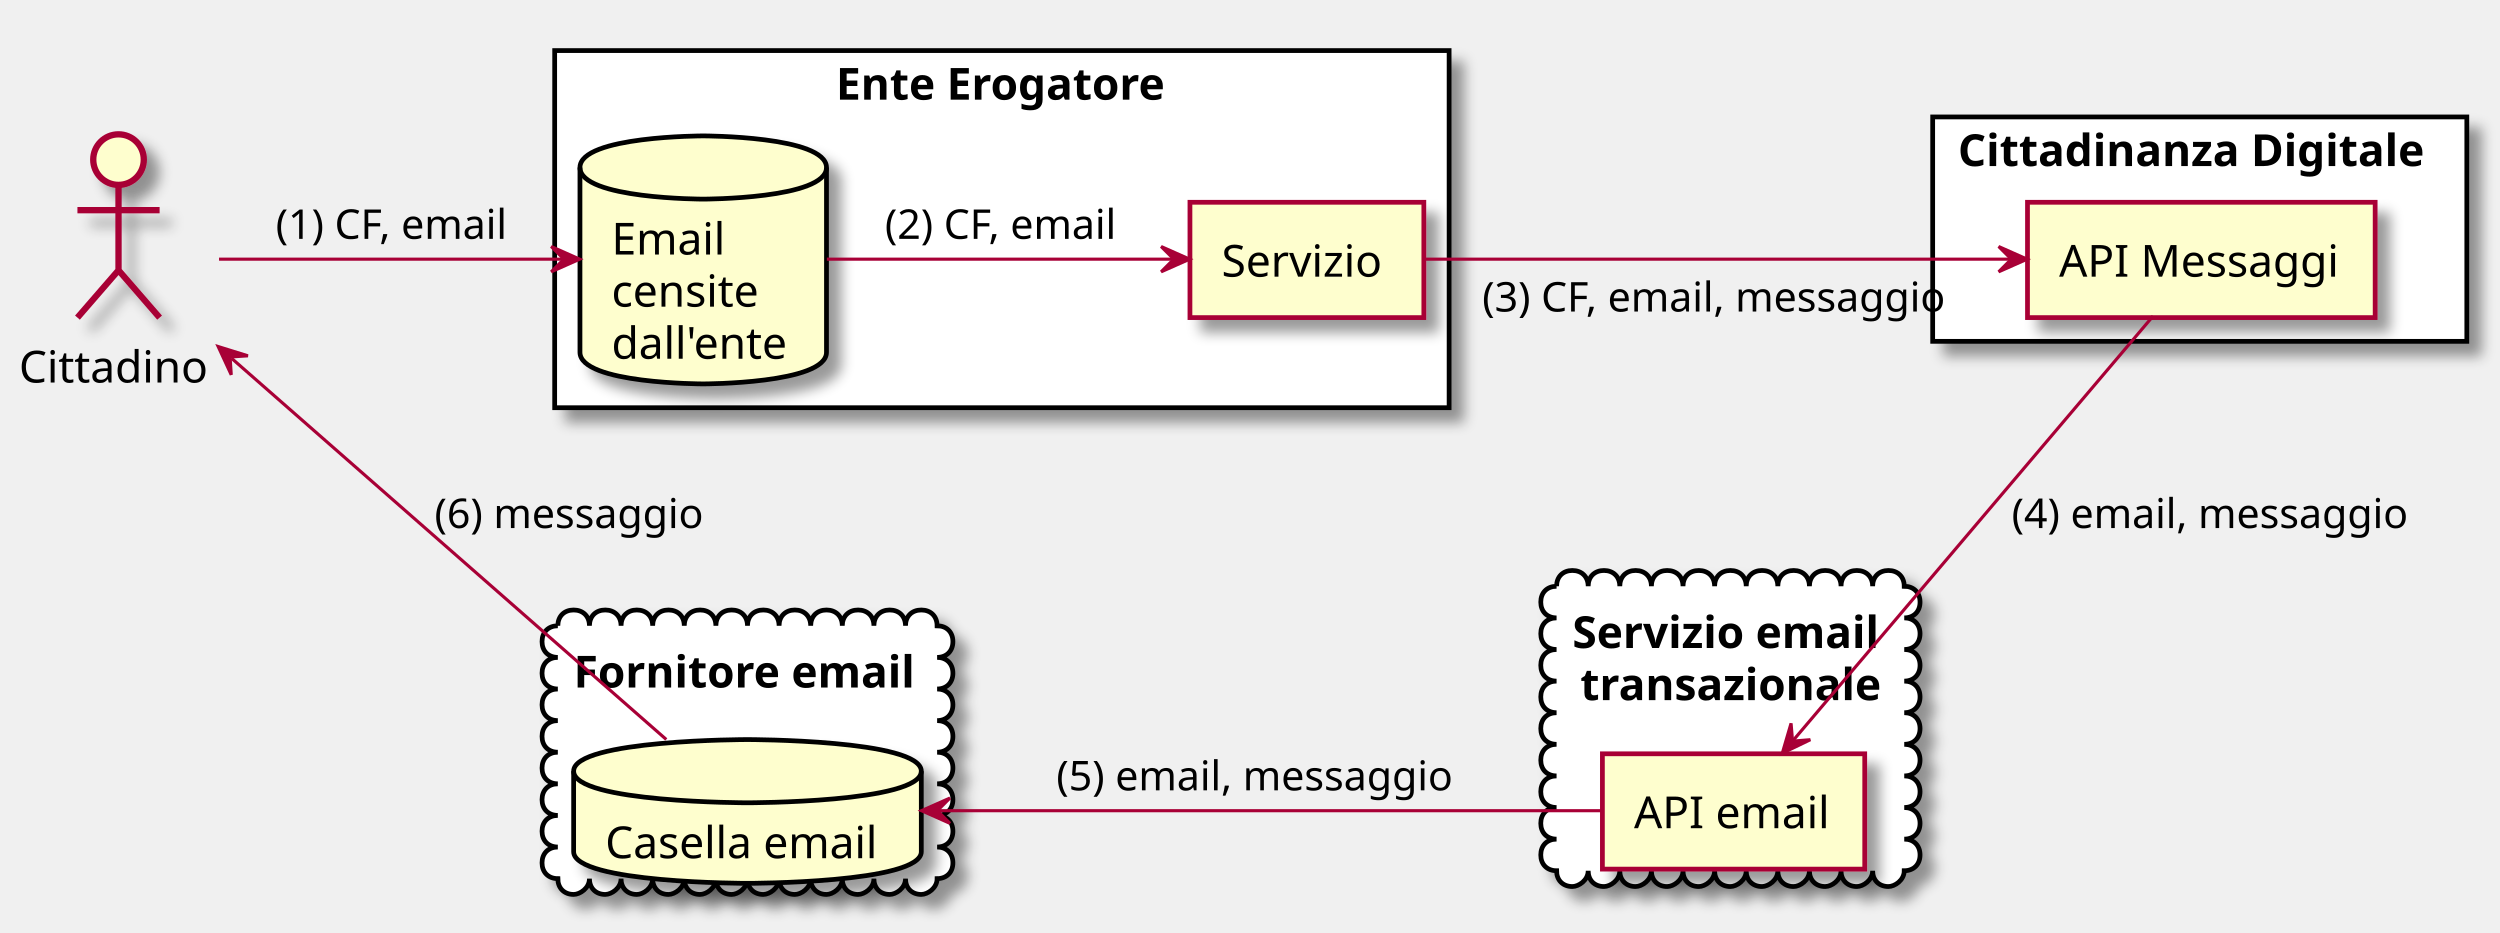
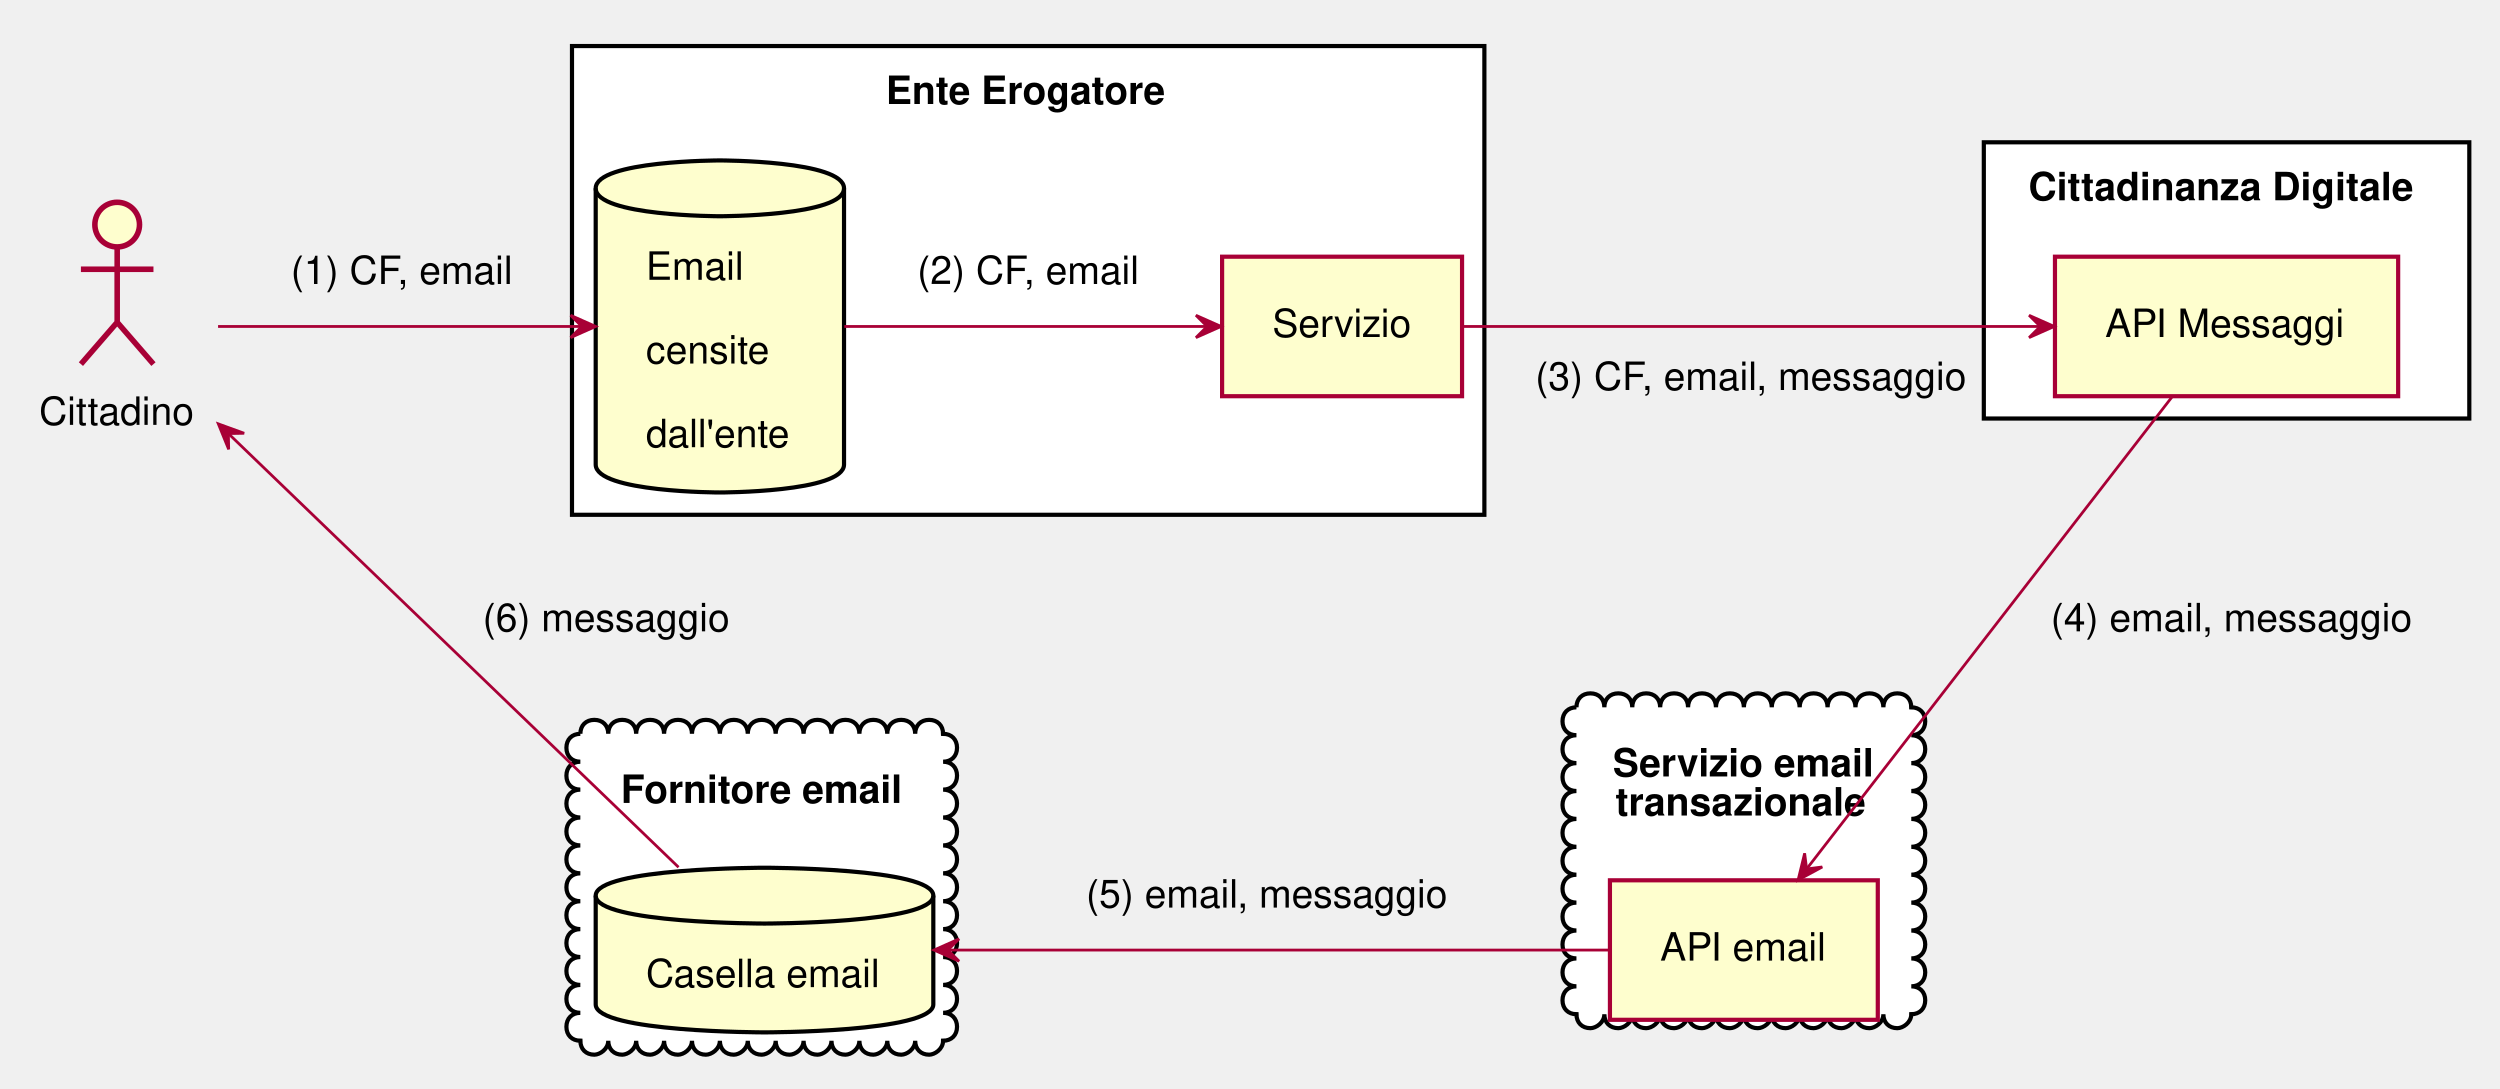
- <svg xmlns="http://www.w3.org/2000/svg" contentScriptType="application/ecmascript" contentStyleType="text/css" height="295px" preserveAspectRatio="none" style="width:791px;height:295px;" version="1.1" viewBox="0 0 791 295" width="791px" zoomAndPan="magnify">
-   <defs>
-     <filter height="300%" id="fzwhzs2phgo1r" width="300%" x="-1" y="-1">
-       <feGaussianBlur result="blurOut" stdDeviation="2.0" />
-       <feColorMatrix in="blurOut" result="blurOut2" type="matrix" values="0 0 0 0 0 0 0 0 0 0 0 0 0 0 0 0 0 0 .4 0" />
-       <feOffset dx="4.0" dy="4.0" in="blurOut2" result="blurOut3" />
-       <feBlend in="SourceGraphic" in2="blurOut3" mode="normal" />
-     </filter>
-   </defs>
+ <svg xmlns="http://www.w3.org/2000/svg" contentScriptType="application/ecmascript" contentStyleType="text/css" height="390px" preserveAspectRatio="none" style="width:896px;height:390px;" version="1.1" viewBox="0 0 896 390" width="896px" zoomAndPan="magnify">
+   <defs />
  <g>
-     <rect fill="#FFFFFF" filter="url(#fzwhzs2phgo1r)" height="113" style="stroke: #000000; stroke-width: 1.5;" width="283" x="175.5" y="16" />
-     <text fill="#000000" font-family="sans-serif" font-size="14" font-weight="bold" lengthAdjust="spacingAndGlyphs" textLength="105" x="264.5" y="31.535">Ente Erogatore</text>
-     <rect fill="#FFFFFF" filter="url(#fzwhzs2phgo1r)" height="71" style="stroke: #000000; stroke-width: 1.5;" width="169" x="611.5" y="37" />
-     <text fill="#000000" font-family="sans-serif" font-size="14" font-weight="bold" lengthAdjust="spacingAndGlyphs" textLength="153" x="619.5" y="52.535">Cittadinanza Digitale</text>
-     <path d="M492.5,185.5 C492.5,182.5 494.5,180.5 497.5,180.5 C500.5,180.5 502.5,182.5 502.5,185.5 C502.5,182.5 504.5,180.5 507.5,180.5 C510.5,180.5 512.5,182.5 512.5,185.5 C512.5,182.5 514.5,180.5 517.5,180.5 C520.5,180.5 522.5,182.5 522.5,185.5 C522.5,182.5 524.5,180.5 527.5,180.5 C530.5,180.5 532.5,182.5 532.5,185.5 C532.5,182.5 534.5,180.5 537.5,180.5 C540.5,180.5 542.5,182.5 542.5,185.5 C542.5,182.5 544.5,180.5 547.5,180.5 C550.5,180.5 552.5,182.5 552.5,185.5 C552.5,182.5 554.5,180.5 557.5,180.5 C560.5,180.5 562.5,182.5 562.5,185.5 C562.5,182.5 564.5,180.5 567.5,180.5 C570.5,180.5 572.5,182.5 572.5,185.5 C572.5,182.5 574.5,180.5 577.5,180.5 C580.5,180.5 582.5,182.5 582.5,185.5 C582.5,182.5 584.5,180.5 587.5,180.5 C590.5,180.5 592.5,182.5 592.5,185.5 C592.5,182.5 594.5,180.5 597.5,180.5 C600.5,180.5 602.5,182.5 602.5,185.5 C605.5,185.5 607.5,187.5 607.5,190.5 C607.5,193.5 605.5,195.5 602.5,195.5 C605.5,195.5 607.5,197.5 607.5,200.5 C607.5,203.5 605.5,205.5 602.5,205.5 C605.5,205.5 607.5,207.5 607.5,210.5 C607.5,213.5 605.5,215.5 602.5,215.5 C605.5,215.5 607.5,217.5 607.5,220.5 C607.5,223.5 605.5,225.5 602.5,225.5 C605.5,225.5 607.5,227.5 607.5,230.5 C607.5,233.5 605.5,235.5 602.5,235.5 C605.5,235.5 607.5,237.5 607.5,240.5 C607.5,243.5 605.5,245.5 602.5,245.5 C605.5,245.5 607.5,247.5 607.5,250.5 C607.5,253.5 605.5,255.5 602.5,255.5 C605.5,255.5 607.5,257.5 607.5,260.5 C607.5,263.5 605.5,265.5 602.5,265.5 C605.5,265.5 607.5,267.5 607.5,270.5 C607.5,273.5 605.5,275.5 602.5,275.5 C602.5,278.5 599.5,280.5 597.5,280.5 C594.5,280.5 592.5,278.5 592.5,275.5 C592.5,278.5 589.5,280.5 587.5,280.5 C584.5,280.5 582.5,278.5 582.5,275.5 C582.5,278.5 579.5,280.5 577.5,280.5 C574.5,280.5 572.5,278.5 572.5,275.5 C572.5,278.5 569.5,280.5 567.5,280.5 C564.5,280.5 562.5,278.5 562.5,275.5 C562.5,278.5 559.5,280.5 557.5,280.5 C554.5,280.5 552.5,278.5 552.5,275.5 C552.5,278.5 549.5,280.5 547.5,280.5 C544.5,280.5 542.5,278.5 542.5,275.5 C542.5,278.5 539.5,280.5 537.5,280.5 C534.5,280.5 532.5,278.5 532.5,275.5 C532.5,278.5 529.5,280.5 527.5,280.5 C524.5,280.5 522.5,278.5 522.5,275.5 C522.5,278.5 519.5,280.5 517.5,280.5 C514.5,280.5 512.5,278.5 512.5,275.5 C512.5,278.5 509.5,280.5 507.5,280.5 C504.5,280.5 502.5,278.5 502.5,275.5 C502.5,278.5 499.5,280.5 497.5,280.5 C494.5,280.5 492.5,278.5 492.5,275.5 C489.5,275.5 487.5,273.5 487.5,270.5 C487.5,267.5 489.5,265.5 492.5,265.5 C489.5,265.5 487.5,263.5 487.5,260.5 C487.5,257.5 489.5,255.5 492.5,255.5 C489.5,255.5 487.5,253.5 487.5,250.5 C487.5,247.5 489.5,245.5 492.5,245.5 C489.5,245.5 487.5,243.5 487.5,240.5 C487.5,237.5 489.5,235.5 492.5,235.5 C489.5,235.5 487.5,233.5 487.5,230.5 C487.5,227.5 489.5,225.5 492.5,225.5 C489.5,225.5 487.5,223.5 487.5,220.5 C487.5,217.5 489.5,215.5 492.5,215.5 C489.5,215.5 487.5,213.5 487.5,210.5 C487.5,207.5 489.5,205.5 492.5,205.5 C489.5,205.5 487.5,203.5 487.5,200.5 C487.5,197.5 489.5,195.5 492.5,195.5 C489.5,195.5 487.5,193.5 487.5,190.5 C487.5,187.5 489.5,185.5 492.5,185.5 " fill="#FFFFFF" filter="url(#fzwhzs2phgo1r)" style="stroke: #000000; stroke-width: 1.5;" />
-     <text fill="#000000" font-family="sans-serif" font-size="14" font-weight="bold" lengthAdjust="spacingAndGlyphs" textLength="102" x="497.5" y="205.035">Servizio email</text>
-     <text fill="#000000" font-family="sans-serif" font-size="14" font-weight="bold" lengthAdjust="spacingAndGlyphs" textLength="97" x="500" y="221.523">transazionale</text>
-     <text fill="#000000" font-family="sans-serif" font-size="14" font-weight="bold" lengthAdjust="spacingAndGlyphs" textLength="0" x="551" y="238.012" />
-     <path d="M176.5,198 C176.5,195 178.5,193 181.5,193 C184.5,193 186.5,195 186.5,198 C186.5,195 188.5,193 191.5,193 C194.5,193 196.5,195 196.5,198 C196.5,195 198.5,193 201.5,193 C204.5,193 206.5,195 206.5,198 C206.5,195 208.5,193 211.5,193 C214.5,193 216.5,195 216.5,198 C216.5,195 218.5,193 221.5,193 C224.5,193 226.5,195 226.5,198 C226.5,195 228.5,193 231.5,193 C234.5,193 236.5,195 236.5,198 C236.5,195 238.5,193 241.5,193 C244.5,193 246.5,195 246.5,198 C246.5,195 248.5,193 251.5,193 C254.5,193 256.5,195 256.5,198 C256.5,195 258.5,193 261.5,193 C264.5,193 266.5,195 266.5,198 C266.5,195 268.5,193 271.5,193 C274.5,193 276.5,195 276.5,198 C276.5,195 278.5,193 281.5,193 C284.5,193 286.5,195 286.5,198 C286.5,195 288.5,193 291.5,193 C294.5,193 296.5,195 296.5,198 C299.5,198 301.5,200 301.5,203 C301.5,206 299.5,208 296.5,208 C299.5,208 301.5,210 301.5,213 C301.5,216 299.5,218 296.5,218 C299.5,218 301.5,220 301.5,223 C301.5,226 299.5,228 296.5,228 C299.5,228 301.5,230 301.5,233 C301.5,236 299.5,238 296.5,238 C299.5,238 301.5,240 301.5,243 C301.5,246 299.5,248 296.5,248 C299.5,248 301.5,250 301.5,253 C301.5,256 299.5,258 296.5,258 C299.5,258 301.5,260 301.5,263 C301.5,266 299.5,268 296.5,268 C299.5,268 301.5,270 301.5,273 C301.5,276 299.5,278 296.5,278 C296.5,281 293.5,283 291.5,283 C288.5,283 286.5,281 286.5,278 C286.5,281 283.5,283 281.5,283 C278.5,283 276.5,281 276.5,278 C276.5,281 273.5,283 271.5,283 C268.5,283 266.5,281 266.5,278 C266.5,281 263.5,283 261.5,283 C258.5,283 256.5,281 256.5,278 C256.5,281 253.5,283 251.5,283 C248.5,283 246.5,281 246.5,278 C246.5,281 243.5,283 241.5,283 C238.5,283 236.5,281 236.5,278 C236.5,281 233.5,283 231.5,283 C228.5,283 226.5,281 226.5,278 C226.5,281 223.5,283 221.5,283 C218.5,283 216.5,281 216.5,278 C216.5,281 213.5,283 211.5,283 C208.5,283 206.5,281 206.5,278 C206.5,281 203.5,283 201.5,283 C198.5,283 196.5,281 196.5,278 C196.5,281 193.5,283 191.5,283 C188.5,283 186.5,281 186.5,278 C186.5,281 183.5,283 181.5,283 C178.5,283 176.5,281 176.5,278 C173.5,278 171.5,276 171.5,273 C171.5,270 173.5,268 176.5,268 C173.5,268 171.5,266 171.5,263 C171.5,260 173.5,258 176.5,258 C173.5,258 171.5,256 171.5,253 C171.5,250 173.5,248 176.5,248 C173.5,248 171.5,246 171.5,243 C171.5,240 173.5,238 176.5,238 C173.5,238 171.5,236 171.5,233 C171.5,230 173.5,228 176.5,228 C173.5,228 171.5,226 171.5,223 C171.5,220 173.5,218 176.5,218 C173.5,218 171.5,216 171.5,213 C171.5,210 173.5,208 176.5,208 C173.5,208 171.5,206 171.5,203 C171.5,200 173.5,198 176.5,198 " fill="#FFFFFF" filter="url(#fzwhzs2phgo1r)" style="stroke: #000000; stroke-width: 1.5;" />
-     <text fill="#000000" font-family="sans-serif" font-size="14" font-weight="bold" lengthAdjust="spacingAndGlyphs" textLength="111" x="181.5" y="217.535">Fornitore email</text>
-     <text fill="#000000" font-family="sans-serif" font-size="14" font-weight="bold" lengthAdjust="spacingAndGlyphs" textLength="0" x="239.5" y="234.023" />
-     <rect fill="#FEFECE" filter="url(#fzwhzs2phgo1r)" height="36.488" style="stroke: #A80036; stroke-width: 1.5;" width="74" x="376.5" y="64" />
-     <text fill="#000000" font-family="sans-serif" font-size="14" lengthAdjust="spacingAndGlyphs" textLength="54" x="386.5" y="87.535">Servizio</text>
-     <path d="M183.5,53 C183.5,43 222.5,43 222.5,43 C222.5,43 261.5,43 261.5,53 L261.5,111.465 C261.5,121.465 222.5,121.465 222.5,121.465 C222.5,121.465 183.5,121.465 183.5,111.465 L183.5,53 " fill="#FEFECE" filter="url(#fzwhzs2phgo1r)" style="stroke: #000000; stroke-width: 1.5;" />
-     <path d="M183.5,53 C183.5,63 222.5,63 222.5,63 C222.5,63 261.5,63 261.5,53 " fill="none" style="stroke: #000000; stroke-width: 1.5;" />
-     <text fill="#000000" font-family="sans-serif" font-size="14" lengthAdjust="spacingAndGlyphs" textLength="37" x="193.5" y="80.535">Email</text>
-     <text fill="#000000" font-family="sans-serif" font-size="14" lengthAdjust="spacingAndGlyphs" textLength="48" x="193.5" y="97.023">censite</text>
-     <text fill="#000000" font-family="sans-serif" font-size="14" lengthAdjust="spacingAndGlyphs" textLength="58" x="193.5" y="113.512">dall'ente</text>
-     <rect fill="#FEFECE" filter="url(#fzwhzs2phgo1r)" height="36.488" style="stroke: #A80036; stroke-width: 1.5;" width="110" x="641.5" y="64" />
-     <text fill="#000000" font-family="sans-serif" font-size="14" lengthAdjust="spacingAndGlyphs" textLength="90" x="651.5" y="87.535">API Messaggi</text>
-     <rect fill="#FEFECE" filter="url(#fzwhzs2phgo1r)" height="36.488" style="stroke: #A80036; stroke-width: 1.5;" width="83" x="507" y="238.5" />
-     <text fill="#000000" font-family="sans-serif" font-size="14" lengthAdjust="spacingAndGlyphs" textLength="63" x="517" y="262.035">API email</text>
-     <path d="M181.5,244 C181.5,234 236.5,234 236.5,234 C236.5,234 291.5,234 291.5,244 L291.5,269.488 C291.5,279.488 236.5,279.488 236.5,279.488 C236.5,279.488 181.5,279.488 181.5,269.488 L181.5,244 " fill="#FEFECE" filter="url(#fzwhzs2phgo1r)" style="stroke: #000000; stroke-width: 1.5;" />
-     <path d="M181.5,244 C181.5,254 236.5,254 236.5,254 C236.5,254 291.5,254 291.5,244 " fill="none" style="stroke: #000000; stroke-width: 1.5;" />
-     <text fill="#000000" font-family="sans-serif" font-size="14" lengthAdjust="spacingAndGlyphs" textLength="90" x="191.5" y="271.535">Casella email</text>
-     <ellipse cx="37.5" cy="50.5" fill="#FEFECE" filter="url(#fzwhzs2phgo1r)" rx="8" ry="8" style="stroke: #A80036; stroke-width: 2.0;" />
-     <path d="M37.5,58.5 L37.5,85.5 M24.5,66.5 L50.5,66.5 M37.5,85.5 L24.5,100.5 M37.5,85.5 L50.5,100.5 " fill="#FEFECE" filter="url(#fzwhzs2phgo1r)" style="stroke: #A80036; stroke-width: 2.0;" />
-     <text fill="#000000" font-family="sans-serif" font-size="14" lengthAdjust="spacingAndGlyphs" textLength="63" x="6" y="121.035">Cittadino</text>
-     <path d="M69.303,82 C99.31,82 144.575,82 178.129,82 " fill="none" id="cittadino-emaildb" style="stroke: #A80036; stroke-width: 1.0;" />
-     <polygon fill="#A80036" points="183.409,82,174.409,78,178.409,82,174.409,86,183.409,82" style="stroke: #A80036; stroke-width: 1.0;" />
-     <text fill="#000000" font-family="sans-serif" font-size="13" lengthAdjust="spacingAndGlyphs" textLength="78" x="87.25" y="75.568">(1) CF, email</text>
-     <path d="M261.613,82 C293.521,82 338.513,82 371.243,82 " fill="none" id="emaildb-ente" style="stroke: #A80036; stroke-width: 1.0;" />
-     <polygon fill="#A80036" points="376.387,82,367.387,78,371.387,82,367.387,86,376.387,82" style="stroke: #A80036; stroke-width: 1.0;" />
-     <text fill="#000000" font-family="sans-serif" font-size="13" lengthAdjust="spacingAndGlyphs" textLength="78" x="280" y="75.568">(2) CF, email</text>
-     <path d="M450.788,82 C498.066,82 580.172,82 636.358,82 " fill="none" id="ente-apimessaggi" style="stroke: #A80036; stroke-width: 1.0;" />
-     <polygon fill="#A80036" points="641.373,82,632.373,78,636.373,82,632.373,86,641.373,82" style="stroke: #A80036; stroke-width: 1.0;" />
-     <text fill="#000000" font-family="sans-serif" font-size="13" lengthAdjust="spacingAndGlyphs" textLength="154" x="469" y="98.568">(3) CF, email, messaggio</text>
-     <path d="M681.219,100.017 C653.966,132.149 597.06,199.245 567.398,234.218 " fill="none" id="apimessaggi-txemail" style="stroke: #A80036; stroke-width: 1.0;" />
-     <polygon fill="#A80036" points="563.92,238.319,572.792,234.043,567.154,234.506,566.691,228.868,563.92,238.319" style="stroke: #A80036; stroke-width: 1.0;" />
-     <text fill="#000000" font-family="sans-serif" font-size="13" lengthAdjust="spacingAndGlyphs" textLength="130" x="636.5" y="167.068">(4) email, messaggio</text>
-     <path d="M296.693,256.5 C358.486,256.5 453.008,256.5 506.948,256.5 " fill="none" id="emailprovider-txemail" style="stroke: #A80036; stroke-width: 1.0;" />
-     <polygon fill="#A80036" points="291.561,256.5,300.561,260.5,296.561,256.5,300.561,252.5,291.561,256.5" style="stroke: #A80036; stroke-width: 1.0;" />
-     <text fill="#000000" font-family="sans-serif" font-size="13" lengthAdjust="spacingAndGlyphs" textLength="130" x="334.25" y="250.068">(5) email, messaggio</text>
-     <path d="M73.268,113.364 C112.888,148.106 175.787,203.262 210.811,233.973 " fill="none" id="cittadino-emailprovider" style="stroke: #A80036; stroke-width: 1.0;" />
-     <polygon fill="#A80036" points="69.032,109.65,73.162,118.591,72.791,112.947,78.436,112.576,69.032,109.65" style="stroke: #A80036; stroke-width: 1.0;" />
-     <text fill="#000000" font-family="sans-serif" font-size="13" lengthAdjust="spacingAndGlyphs" textLength="88" x="137.5" y="167.068">(6) messaggio</text>
+     <rect fill="#FFFFFF" height="168" style="stroke: #000000; stroke-width: 1.5;" width="327" x="205" y="16.5" />
+     <text fill="#000000" font-family="Helvetica" font-size="14" font-weight="bold" lengthAdjust="spacingAndGlyphs" textLength="102" x="317.5" y="37.28">Ente Erogatore</text>
+     <rect fill="#FFFFFF" height="99" style="stroke: #000000; stroke-width: 1.5;" width="174" x="711" y="51" />
+     <text fill="#000000" font-family="Helvetica" font-size="14" font-weight="bold" lengthAdjust="spacingAndGlyphs" textLength="142" x="727" y="71.78">Cittadinanza Digitale</text>
+     <path d="M565,253.5 C565,250.5 567,248.5 570,248.5 C573,248.5 575,250.5 575,253.5 C575,250.5 577,248.5 580,248.5 C583,248.5 585,250.5 585,253.5 C585,250.5 587,248.5 590,248.5 C593,248.5 595,250.5 595,253.5 C595,250.5 597,248.5 600,248.5 C603,248.5 605,250.5 605,253.5 C605,250.5 607,248.5 610,248.5 C613,248.5 615,250.5 615,253.5 C615,250.5 617,248.5 620,248.5 C623,248.5 625,250.5 625,253.5 C625,250.5 627,248.5 630,248.5 C633,248.5 635,250.5 635,253.5 C635,250.5 637,248.5 640,248.5 C643,248.5 645,250.5 645,253.5 C645,250.5 647,248.5 650,248.5 C653,248.5 655,250.5 655,253.5 C655,250.5 657,248.5 660,248.5 C663,248.5 665,250.5 665,253.5 C665,250.5 667,248.5 670,248.5 C673,248.5 675,250.5 675,253.5 C675,250.5 677,248.5 680,248.5 C683,248.5 685,250.5 685,253.5 C688,253.5 690,255.5 690,258.5 C690,261.5 688,263.5 685,263.5 C688,263.5 690,265.5 690,268.5 C690,271.5 688,273.5 685,273.5 C688,273.5 690,275.5 690,278.5 C690,281.5 688,283.5 685,283.5 C688,283.5 690,285.5 690,288.5 C690,291.5 688,293.5 685,293.5 C688,293.5 690,295.5 690,298.5 C690,301.5 688,303.5 685,303.5 C688,303.5 690,305.5 690,308.5 C690,311.5 688,313.5 685,313.5 C688,313.5 690,315.5 690,318.5 C690,321.5 688,323.5 685,323.5 C688,323.5 690,325.5 690,328.5 C690,331.5 688,333.5 685,333.5 C688,333.5 690,335.5 690,338.5 C690,341.5 688,343.5 685,343.5 C688,343.5 690,345.5 690,348.5 C690,351.5 688,353.5 685,353.5 C688,353.5 690,355.5 690,358.5 C690,361.5 688,363.5 685,363.5 C685,366.5 682,368.5 680,368.5 C677,368.5 675,366.5 675,363.5 C675,366.5 672,368.5 670,368.5 C667,368.5 665,366.5 665,363.5 C665,366.5 662,368.5 660,368.5 C657,368.5 655,366.5 655,363.5 C655,366.5 652,368.5 650,368.5 C647,368.5 645,366.5 645,363.5 C645,366.5 642,368.5 640,368.5 C637,368.5 635,366.5 635,363.5 C635,366.5 632,368.5 630,368.5 C627,368.5 625,366.5 625,363.5 C625,366.5 622,368.5 620,368.5 C617,368.5 615,366.5 615,363.5 C615,366.5 612,368.5 610,368.5 C607,368.5 605,366.5 605,363.5 C605,366.5 602,368.5 600,368.5 C597,368.5 595,366.5 595,363.5 C595,366.5 592,368.5 590,368.5 C587,368.5 585,366.5 585,363.5 C585,366.5 582,368.5 580,368.5 C577,368.5 575,366.5 575,363.5 C575,366.5 572,368.5 570,368.5 C567,368.5 565,366.5 565,363.5 C562,363.5 560,361.5 560,358.5 C560,355.5 562,353.5 565,353.5 C562,353.5 560,351.5 560,348.5 C560,345.5 562,343.5 565,343.5 C562,343.5 560,341.5 560,338.5 C560,335.5 562,333.5 565,333.5 C562,333.5 560,331.5 560,328.5 C560,325.5 562,323.5 565,323.5 C562,323.5 560,321.5 560,318.5 C560,315.5 562,313.5 565,313.5 C562,313.5 560,311.5 560,308.5 C560,305.5 562,303.5 565,303.5 C562,303.5 560,301.5 560,298.5 C560,295.5 562,293.5 565,293.5 C562,293.5 560,291.5 560,288.5 C560,285.5 562,283.5 565,283.5 C562,283.5 560,281.5 560,278.5 C560,275.5 562,273.5 565,273.5 C562,273.5 560,271.5 560,268.5 C560,265.5 562,263.5 565,263.5 C562,263.5 560,261.5 560,258.5 C560,255.5 562,253.5 565,253.5 " fill="#FFFFFF" style="stroke: #000000; stroke-width: 1.5;" />
+     <text fill="#000000" font-family="Helvetica" font-size="14" font-weight="bold" lengthAdjust="spacingAndGlyphs" textLength="94" x="578" y="278.28">Servizio email</text>
+     <text fill="#000000" font-family="Helvetica" font-size="14" font-weight="bold" lengthAdjust="spacingAndGlyphs" textLength="92" x="579" y="292.28">transazionale</text>
+     <text fill="#000000" font-family="Helvetica" font-size="14" font-weight="bold" lengthAdjust="spacingAndGlyphs" textLength="0" x="627" y="306.28" />
+     <path d="M208,263 C208,260 210,258 213,258 C216,258 218,260 218,263 C218,260 220,258 223,258 C226,258 228,260 228,263 C228,260 230,258 233,258 C236,258 238,260 238,263 C238,260 240,258 243,258 C246,258 248,260 248,263 C248,260 250,258 253,258 C256,258 258,260 258,263 C258,260 260,258 263,258 C266,258 268,260 268,263 C268,260 270,258 273,258 C276,258 278,260 278,263 C278,260 280,258 283,258 C286,258 288,260 288,263 C288,260 290,258 293,258 C296,258 298,260 298,263 C298,260 300,258 303,258 C306,258 308,260 308,263 C308,260 310,258 313,258 C316,258 318,260 318,263 C318,260 320,258 323,258 C326,258 328,260 328,263 C328,260 330,258 333,258 C336,258 338,260 338,263 C341,263 343,265 343,268 C343,271 341,273 338,273 C341,273 343,275 343,278 C343,281 341,283 338,283 C341,283 343,285 343,288 C343,291 341,293 338,293 C341,293 343,295 343,298 C343,301 341,303 338,303 C341,303 343,305 343,308 C343,311 341,313 338,313 C341,313 343,315 343,318 C343,321 341,323 338,323 C341,323 343,325 343,328 C343,331 341,333 338,333 C341,333 343,335 343,338 C343,341 341,343 338,343 C341,343 343,345 343,348 C343,351 341,353 338,353 C341,353 343,355 343,358 C343,361 341,363 338,363 C341,363 343,365 343,368 C343,371 341,373 338,373 C338,376 335,378 333,378 C330,378 328,376 328,373 C328,376 325,378 323,378 C320,378 318,376 318,373 C318,376 315,378 313,378 C310,378 308,376 308,373 C308,376 305,378 303,378 C300,378 298,376 298,373 C298,376 295,378 293,378 C290,378 288,376 288,373 C288,376 285,378 283,378 C280,378 278,376 278,373 C278,376 275,378 273,378 C270,378 268,376 268,373 C268,376 265,378 263,378 C260,378 258,376 258,373 C258,376 255,378 253,378 C250,378 248,376 248,373 C248,376 245,378 243,378 C240,378 238,376 238,373 C238,376 235,378 233,378 C230,378 228,376 228,373 C228,376 225,378 223,378 C220,378 218,376 218,373 C218,376 215,378 213,378 C210,378 208,376 208,373 C205,373 203,371 203,368 C203,365 205,363 208,363 C205,363 203,361 203,358 C203,355 205,353 208,353 C205,353 203,351 203,348 C203,345 205,343 208,343 C205,343 203,341 203,338 C203,335 205,333 208,333 C205,333 203,331 203,328 C203,325 205,323 208,323 C205,323 203,321 203,318 C203,315 205,313 208,313 C205,313 203,311 203,308 C203,305 205,303 208,303 C205,303 203,301 203,298 C203,295 205,293 208,293 C205,293 203,291 203,288 C203,285 205,283 208,283 C205,283 203,281 203,278 C203,275 205,273 208,273 C205,273 203,271 203,268 C203,265 205,263 208,263 " fill="#FFFFFF" style="stroke: #000000; stroke-width: 1.5;" />
+     <text fill="#000000" font-family="Helvetica" font-size="14" font-weight="bold" lengthAdjust="spacingAndGlyphs" textLength="103" x="222.5" y="287.78">Fornitore email</text>
+     <text fill="#000000" font-family="Helvetica" font-size="14" font-weight="bold" lengthAdjust="spacingAndGlyphs" textLength="0" x="276" y="301.78" />
+     <rect fill="#FEFECE" height="50" style="stroke: #A80036; stroke-width: 1.5;" width="86" x="438" y="92" />
+     <text fill="#000000" font-family="Helvetica" font-size="14" lengthAdjust="spacingAndGlyphs" textLength="50" x="456" y="120.78">Servizio</text>
+     <path d="M213.5,67.5 C213.5,57.5 258,57.5 258,57.5 C258,57.5 302.5,57.5 302.5,67.5 L302.5,166.5 C302.5,176.5 258,176.5 258,176.5 C258,176.5 213.5,176.5 213.5,166.5 L213.5,67.5 " fill="#FEFECE" style="stroke: #000000; stroke-width: 1.5;" />
+     <path d="M213.5,67.5 C213.5,77.5 258,77.5 258,77.5 C258,77.5 302.5,77.5 302.5,67.5 " fill="none" style="stroke: #000000; stroke-width: 1.5;" />
+     <text fill="#000000" font-family="Helvetica" font-size="14" lengthAdjust="spacingAndGlyphs" textLength="35" x="231.5" y="100.28">Email</text>
+     <text fill="#000000" font-family="Helvetica" font-size="14" lengthAdjust="spacingAndGlyphs" textLength="45" x="231.5" y="130.28">censite</text>
+     <text fill="#000000" font-family="Helvetica" font-size="14" lengthAdjust="spacingAndGlyphs" textLength="53" x="231.5" y="160.28">dall'ente</text>
+     <rect fill="#FEFECE" height="50" style="stroke: #A80036; stroke-width: 1.5;" width="123" x="736.5" y="92" />
+     <text fill="#000000" font-family="Helvetica" font-size="14" lengthAdjust="spacingAndGlyphs" textLength="87" x="754.5" y="120.78">API Messaggi</text>
+     <rect fill="#FEFECE" height="50" style="stroke: #A80036; stroke-width: 1.5;" width="96" x="577" y="315.5" />
+     <text fill="#000000" font-family="Helvetica" font-size="14" lengthAdjust="spacingAndGlyphs" textLength="60" x="595" y="344.28">API email</text>
+     <path d="M213.5,321 C213.5,311 274,311 274,311 C274,311 334.5,311 334.5,321 L334.5,360 C334.5,370 274,370 274,370 C274,370 213.5,370 213.5,360 L213.5,321 " fill="#FEFECE" style="stroke: #000000; stroke-width: 1.5;" />
+     <path d="M213.5,321 C213.5,331 274,331 274,331 C274,331 334.5,331 334.5,321 " fill="none" style="stroke: #000000; stroke-width: 1.5;" />
+     <text fill="#000000" font-family="Helvetica" font-size="14" lengthAdjust="spacingAndGlyphs" textLength="85" x="231.5" y="353.78">Casella email</text>
+     <ellipse cx="42" cy="80.5" fill="#FEFECE" rx="8" ry="8" style="stroke: #A80036; stroke-width: 2.0;" />
+     <path d="M42,88.5 L42,115.5 M29,96.5 L55,96.5 M42,115.5 L29,130.5 M42,115.5 L55,130.5 " fill="#FEFECE" style="stroke: #A80036; stroke-width: 2.0;" />
+     <text fill="#000000" font-family="Helvetica" font-size="14" lengthAdjust="spacingAndGlyphs" textLength="56" x="14" y="152.28">Cittadino</text>
+     <path d="M78.153,117 C113.784,117 168.508,117 208.235,117 " fill="none" id="cittadino-emaildb" style="stroke: #A80036; stroke-width: 1.0;" />
+     <polygon fill="#A80036" points="213.492,117,204.492,113,208.492,117,204.492,121,213.492,117" style="stroke: #A80036; stroke-width: 1.0;" />
+     <text fill="#000000" font-family="Helvetica" font-size="14" lengthAdjust="spacingAndGlyphs" textLength="83" x="104.25" y="101.78">(1) CF, email</text>
+     <path d="M302.591,117 C340.179,117 393.864,117 432.512,117 " fill="none" id="emaildb-ente" style="stroke: #A80036; stroke-width: 1.0;" />
+     <polygon fill="#A80036" points="437.624,117,428.624,113,432.624,117,428.624,121,437.624,117" style="stroke: #A80036; stroke-width: 1.0;" />
+     <text fill="#000000" font-family="Helvetica" font-size="14" lengthAdjust="spacingAndGlyphs" textLength="83" x="328.75" y="101.78">(2) CF, email</text>
+     <path d="M524.082,117 C577.348,117 668.598,117 731.027,117 " fill="none" id="ente-apimessaggi" style="stroke: #A80036; stroke-width: 1.0;" />
+     <polygon fill="#A80036" points="736.223,117,727.223,113,731.223,117,727.223,121,736.223,117" style="stroke: #A80036; stroke-width: 1.0;" />
+     <text fill="#000000" font-family="Helvetica" font-size="14" lengthAdjust="spacingAndGlyphs" textLength="160" x="550.25" y="139.78">(3) CF, email, messaggio</text>
+     <path d="M778.491,142.204 C746.218,183.898 681.887,267.007 647.654,311.233 " fill="none" id="apimessaggi-txemail" style="stroke: #A80036; stroke-width: 1.0;" />
+     <polygon fill="#A80036" points="644.438,315.388,653.11,310.72,647.498,311.434,646.783,305.823,644.438,315.388" style="stroke: #A80036; stroke-width: 1.0;" />
+     <text fill="#000000" font-family="Helvetica" font-size="14" lengthAdjust="spacingAndGlyphs" textLength="133" x="735" y="226.28">(4) email, messaggio</text>
+     <path d="M340.049,340.5 C408.99,340.5 515.436,340.5 576.838,340.5 " fill="none" id="emailprovider-txemail" style="stroke: #A80036; stroke-width: 1.0;" />
+     <polygon fill="#A80036" points="334.739,340.5,343.739,344.5,339.739,340.5,343.739,336.5,334.739,340.5" style="stroke: #A80036; stroke-width: 1.0;" />
+     <text fill="#000000" font-family="Helvetica" font-size="14" lengthAdjust="spacingAndGlyphs" textLength="133" x="389.25" y="325.28">(5) email, messaggio</text>
+     <path d="M82.041,155.574 C127.8,199.656 201.7,270.849 243.192,310.821 " fill="none" id="cittadino-emailprovider" style="stroke: #A80036; stroke-width: 1.0;" />
+     <polygon fill="#A80036" points="78.25,151.922,81.957,161.047,81.851,155.391,87.507,155.285,78.25,151.922" style="stroke: #A80036; stroke-width: 1.0;" />
+     <text fill="#000000" font-family="Helvetica" font-size="14" lengthAdjust="spacingAndGlyphs" textLength="91" x="173" y="226.28">(6) messaggio</text>
  </g>
</svg>
